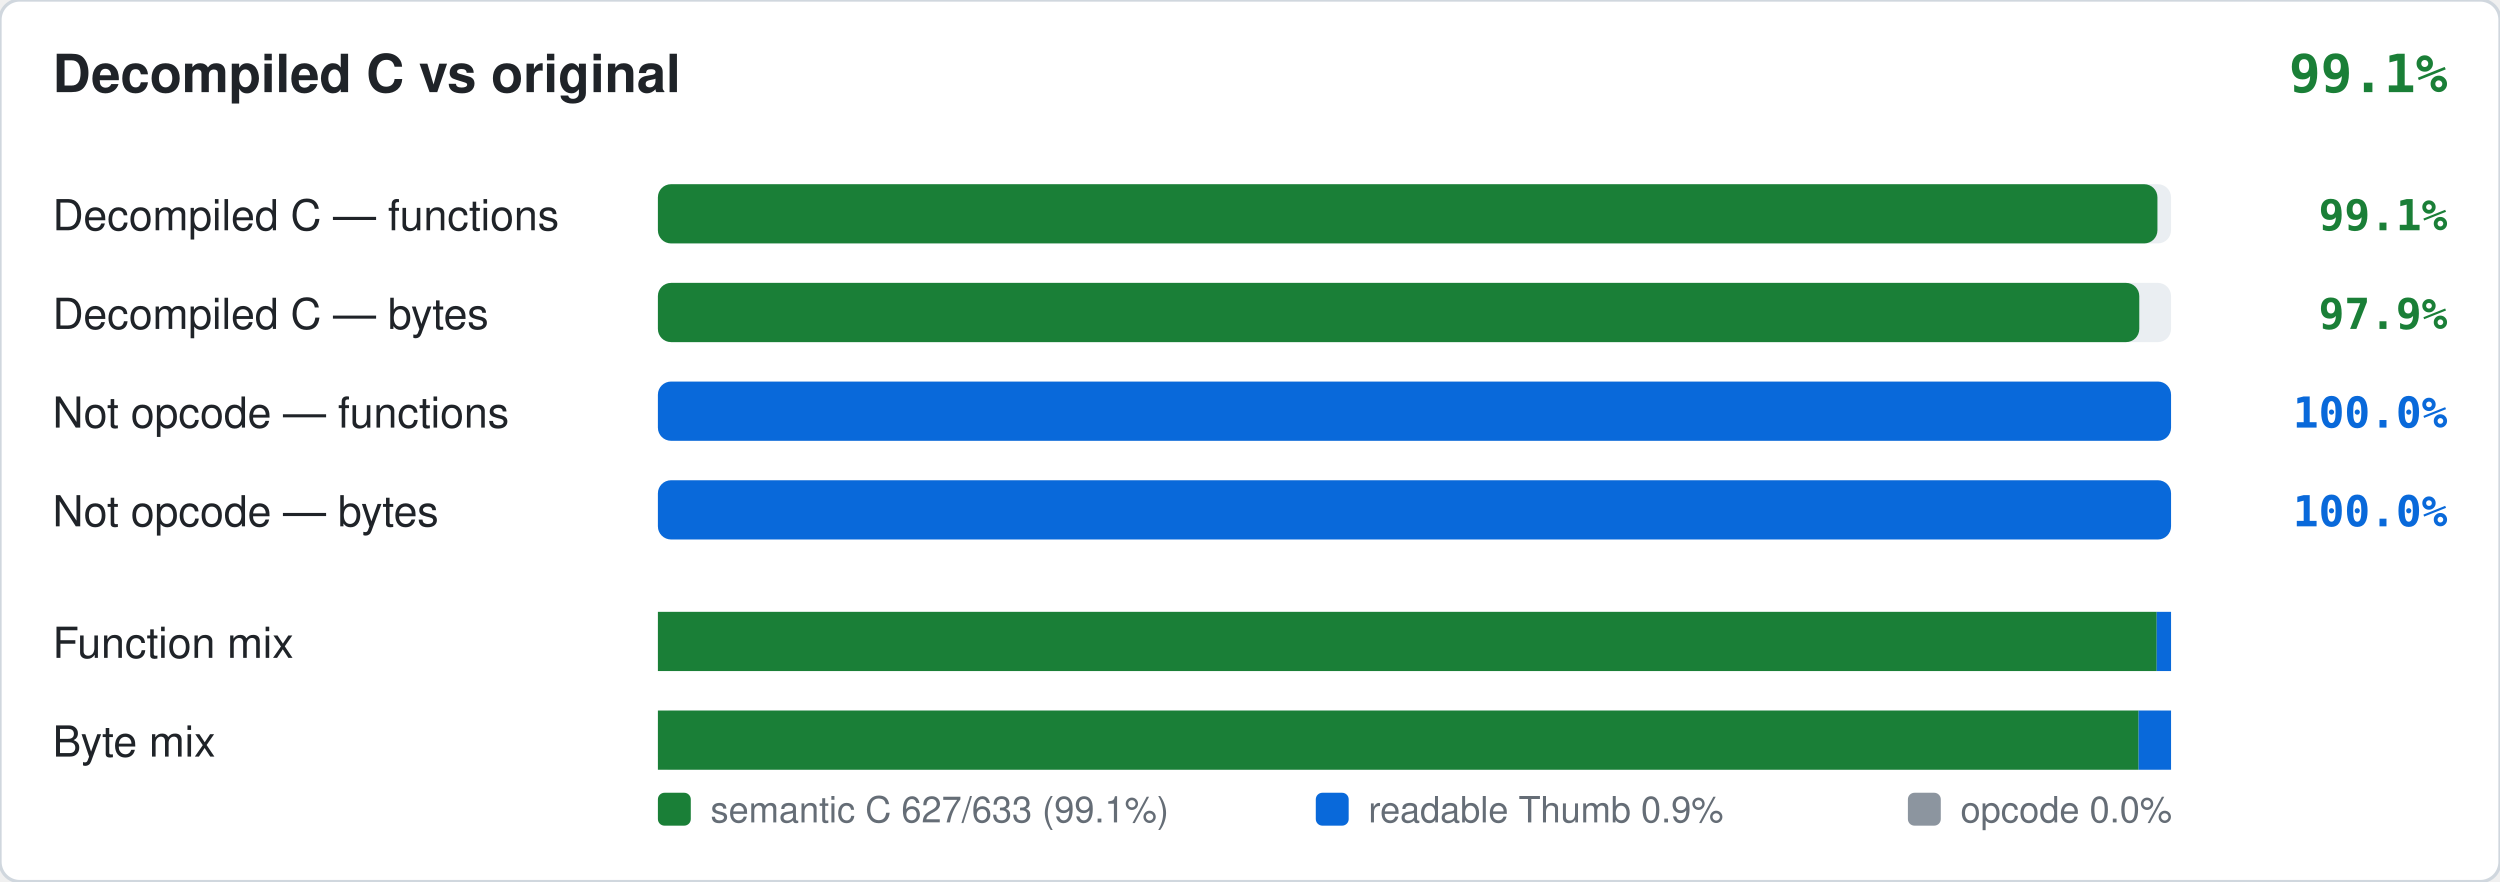
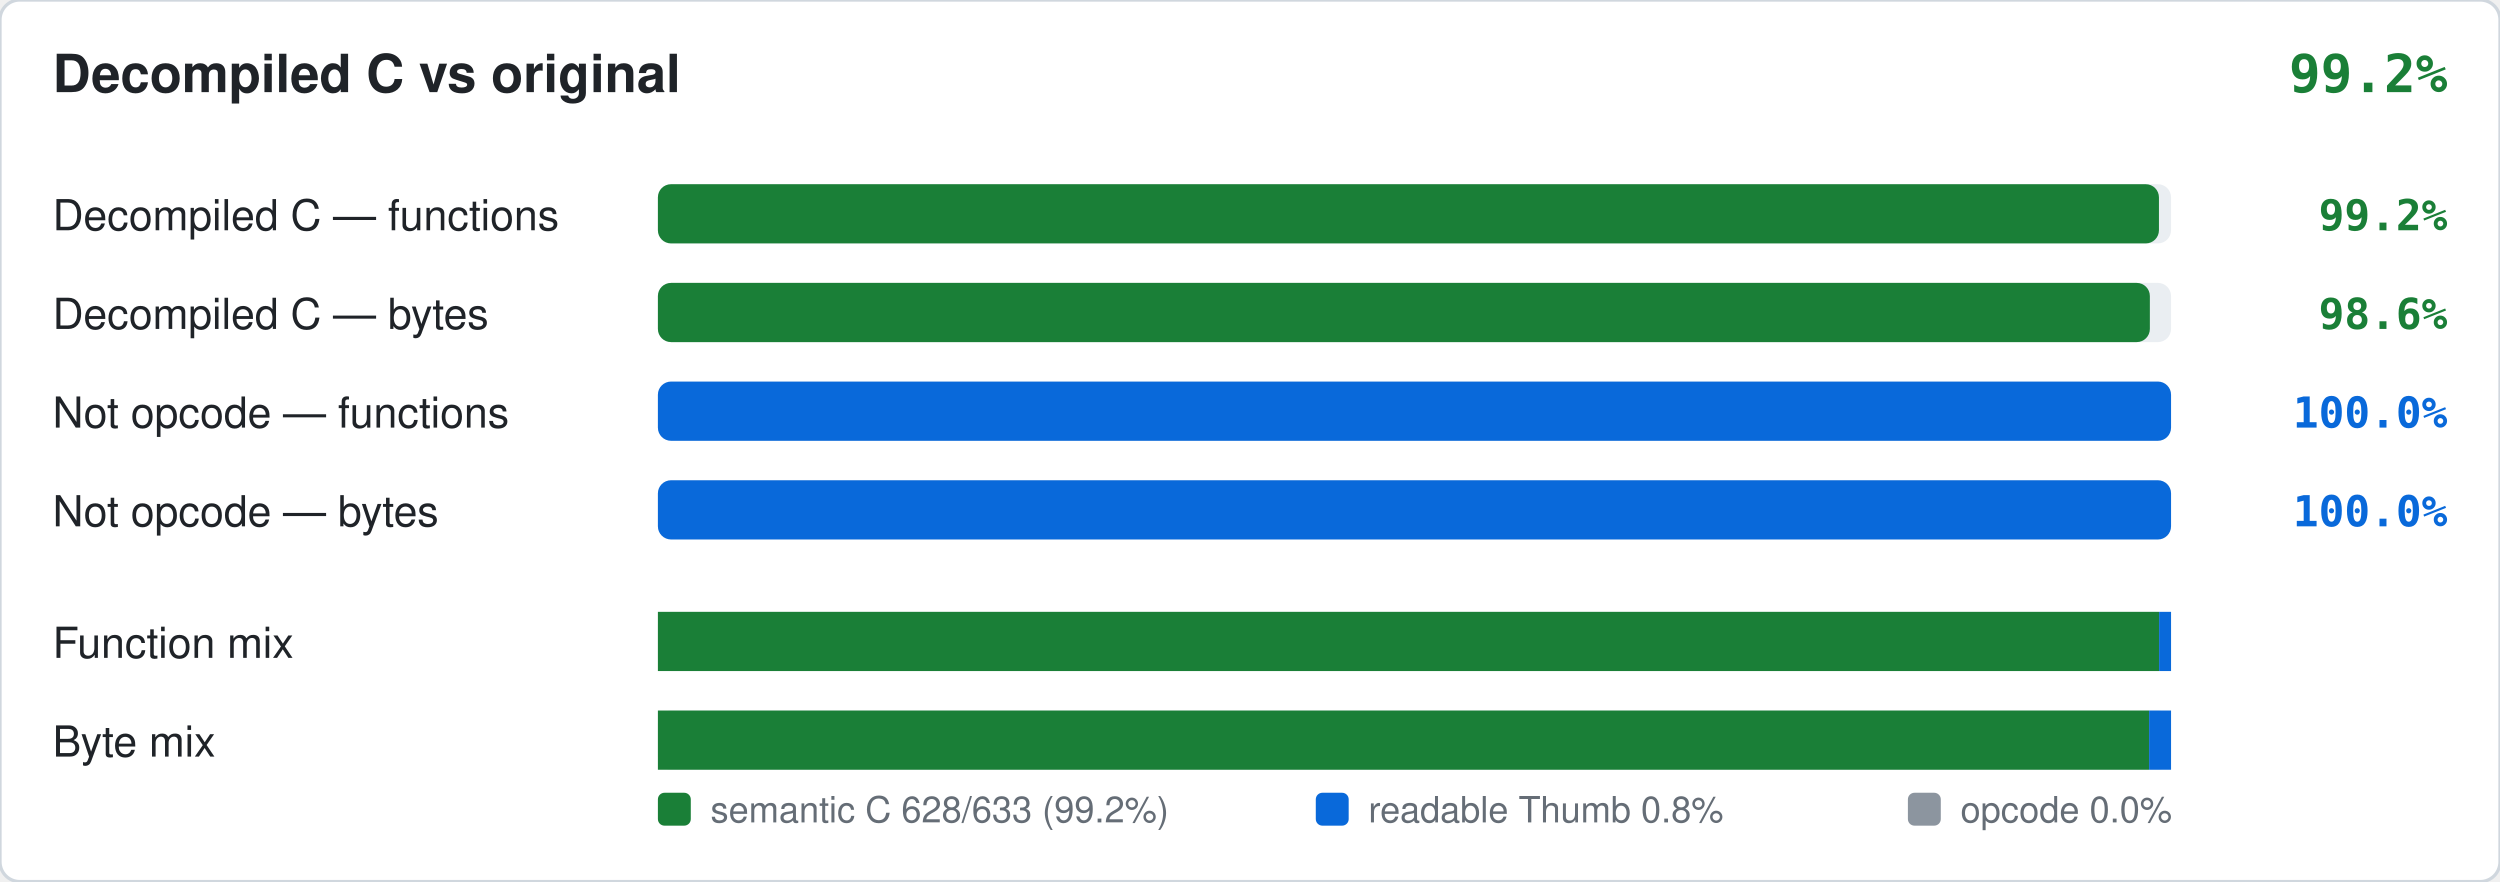
- <svg xmlns="http://www.w3.org/2000/svg" width="760" height="268" viewBox="0 0 760 268" role="img" aria-label="Decompiled C 99.1% functions, 97.9% bytes (627/633, 88,338/90,272)">
+ <svg xmlns="http://www.w3.org/2000/svg" width="760" height="268" viewBox="0 0 760 268" role="img" aria-label="Decompiled C 99.2% functions, 98.6% bytes (628/633, 88,964/90,272)">
  <rect width="760" height="268" rx="6" fill="#ffffff" stroke="#d0d7de" />
  <text x="16" y="28" font-family="-apple-system,BlinkMacSystemFont,Segoe UI,Helvetica,Arial,sans-serif" font-size="16" font-weight="600" fill="#1f2328">Decompiled C vs original</text>
-   <text x="744" y="28" text-anchor="end" font-family="ui-monospace,SFMono-Regular,Menlo,Consolas,monospace" font-size="16" font-weight="700" fill="#1a7f37">99.1%</text>
+   <text x="744" y="28" text-anchor="end" font-family="ui-monospace,SFMono-Regular,Menlo,Consolas,monospace" font-size="16" font-weight="700" fill="#1a7f37">99.2%</text>
  <text x="16" y="70" font-family="-apple-system,BlinkMacSystemFont,Segoe UI,Helvetica,Arial,sans-serif" font-size="13" fill="#1f2328">Decompiled C — functions</text>
  <rect x="200.00" y="56.00" width="460.00" height="18.00" rx="4" fill="#eaeef2" />
-   <rect x="200.00" y="56.00" width="455.86" height="18.00" rx="4" fill="#1a7f37" />
-   <text x="744" y="70" text-anchor="end" font-family="ui-monospace,SFMono-Regular,Menlo,Consolas,monospace" font-size="13" font-weight="700" fill="#1a7f37">99.1%</text>
+   <rect x="200.00" y="56.00" width="456.32" height="18.00" rx="4" fill="#1a7f37" />
+   <text x="744" y="70" text-anchor="end" font-family="ui-monospace,SFMono-Regular,Menlo,Consolas,monospace" font-size="13" font-weight="700" fill="#1a7f37">99.2%</text>
  <text x="16" y="100" font-family="-apple-system,BlinkMacSystemFont,Segoe UI,Helvetica,Arial,sans-serif" font-size="13" fill="#1f2328">Decompiled C — bytes</text>
  <rect x="200.00" y="86.00" width="460.00" height="18.00" rx="4" fill="#eaeef2" />
-   <rect x="200.00" y="86.00" width="450.34" height="18.00" rx="4" fill="#1a7f37" />
-   <text x="744" y="100" text-anchor="end" font-family="ui-monospace,SFMono-Regular,Menlo,Consolas,monospace" font-size="13" font-weight="700" fill="#1a7f37">97.9%</text>
+   <rect x="200.00" y="86.00" width="453.56" height="18.00" rx="4" fill="#1a7f37" />
+   <text x="744" y="100" text-anchor="end" font-family="ui-monospace,SFMono-Regular,Menlo,Consolas,monospace" font-size="13" font-weight="700" fill="#1a7f37">98.6%</text>
  <text x="16" y="130" font-family="-apple-system,BlinkMacSystemFont,Segoe UI,Helvetica,Arial,sans-serif" font-size="13" fill="#1f2328">Not opcode — functions</text>
  <rect x="200.00" y="116.00" width="460.00" height="18.00" rx="4" fill="#eaeef2" />
  <rect x="200.00" y="116.00" width="460.00" height="18.00" rx="4" fill="#0969da" />
  <text x="744" y="130" text-anchor="end" font-family="ui-monospace,SFMono-Regular,Menlo,Consolas,monospace" font-size="13" font-weight="700" fill="#0969da">100.0%</text>
  <text x="16" y="160" font-family="-apple-system,BlinkMacSystemFont,Segoe UI,Helvetica,Arial,sans-serif" font-size="13" fill="#1f2328">Not opcode — bytes</text>
  <rect x="200.00" y="146.00" width="460.00" height="18.00" rx="4" fill="#eaeef2" />
  <rect x="200.00" y="146.00" width="460.00" height="18.00" rx="4" fill="#0969da" />
  <text x="744" y="160" text-anchor="end" font-family="ui-monospace,SFMono-Regular,Menlo,Consolas,monospace" font-size="13" font-weight="700" fill="#0969da">100.0%</text>
  <text x="16" y="200" font-family="-apple-system,BlinkMacSystemFont,Segoe UI,Helvetica,Arial,sans-serif" font-size="13" fill="#1f2328">Function mix</text>
  <rect x="200.00" y="186.00" width="460.00" height="18.00" rx="4" fill="#eaeef2" />
-   <rect x="200.00" y="186.00" width="455.64" height="18.00" fill="#1a7f37" />
-   <rect x="655.64" y="186.00" width="4.36" height="18.00" fill="#0969da" />
+   <rect x="200.00" y="186.00" width="456.37" height="18.00" fill="#1a7f37" />
+   <rect x="656.37" y="186.00" width="3.63" height="18.00" fill="#0969da" />
  <text x="16" y="230" font-family="-apple-system,BlinkMacSystemFont,Segoe UI,Helvetica,Arial,sans-serif" font-size="13" fill="#1f2328">Byte mix</text>
  <rect x="200.00" y="216.00" width="460.00" height="18.00" rx="4" fill="#eaeef2" />
-   <rect x="200.00" y="216.00" width="450.14" height="18.00" fill="#1a7f37" />
-   <rect x="650.14" y="216.00" width="9.86" height="18.00" fill="#0969da" />
+   <rect x="200.00" y="216.00" width="453.33" height="18.00" fill="#1a7f37" />
+   <rect x="653.33" y="216.00" width="6.67" height="18.00" fill="#0969da" />
  <rect x="200" y="241" width="10" height="10" rx="2" fill="#1a7f37" />
-   <text x="216" y="250" font-family="-apple-system,BlinkMacSystemFont,Segoe UI,Helvetica,Arial,sans-serif" font-size="11" fill="#656d76">semantic C 627/633 (99.1%)</text>
+   <text x="216" y="250" font-family="-apple-system,BlinkMacSystemFont,Segoe UI,Helvetica,Arial,sans-serif" font-size="11" fill="#656d76">semantic C 628/633 (99.2%)</text>
  <rect x="400" y="241" width="10" height="10" rx="2" fill="#0969da" />
-   <text x="416" y="250" font-family="-apple-system,BlinkMacSystemFont,Segoe UI,Helvetica,Arial,sans-serif" font-size="11" fill="#656d76">readable Thumb 0.9%</text>
+   <text x="416" y="250" font-family="-apple-system,BlinkMacSystemFont,Segoe UI,Helvetica,Arial,sans-serif" font-size="11" fill="#656d76">readable Thumb 0.8%</text>
  <rect x="580" y="241" width="10" height="10" rx="2" fill="#8c959f" />
  <text x="596" y="250" font-family="-apple-system,BlinkMacSystemFont,Segoe UI,Helvetica,Arial,sans-serif" font-size="11" fill="#656d76">opcode 0.0%</text>
</svg>
